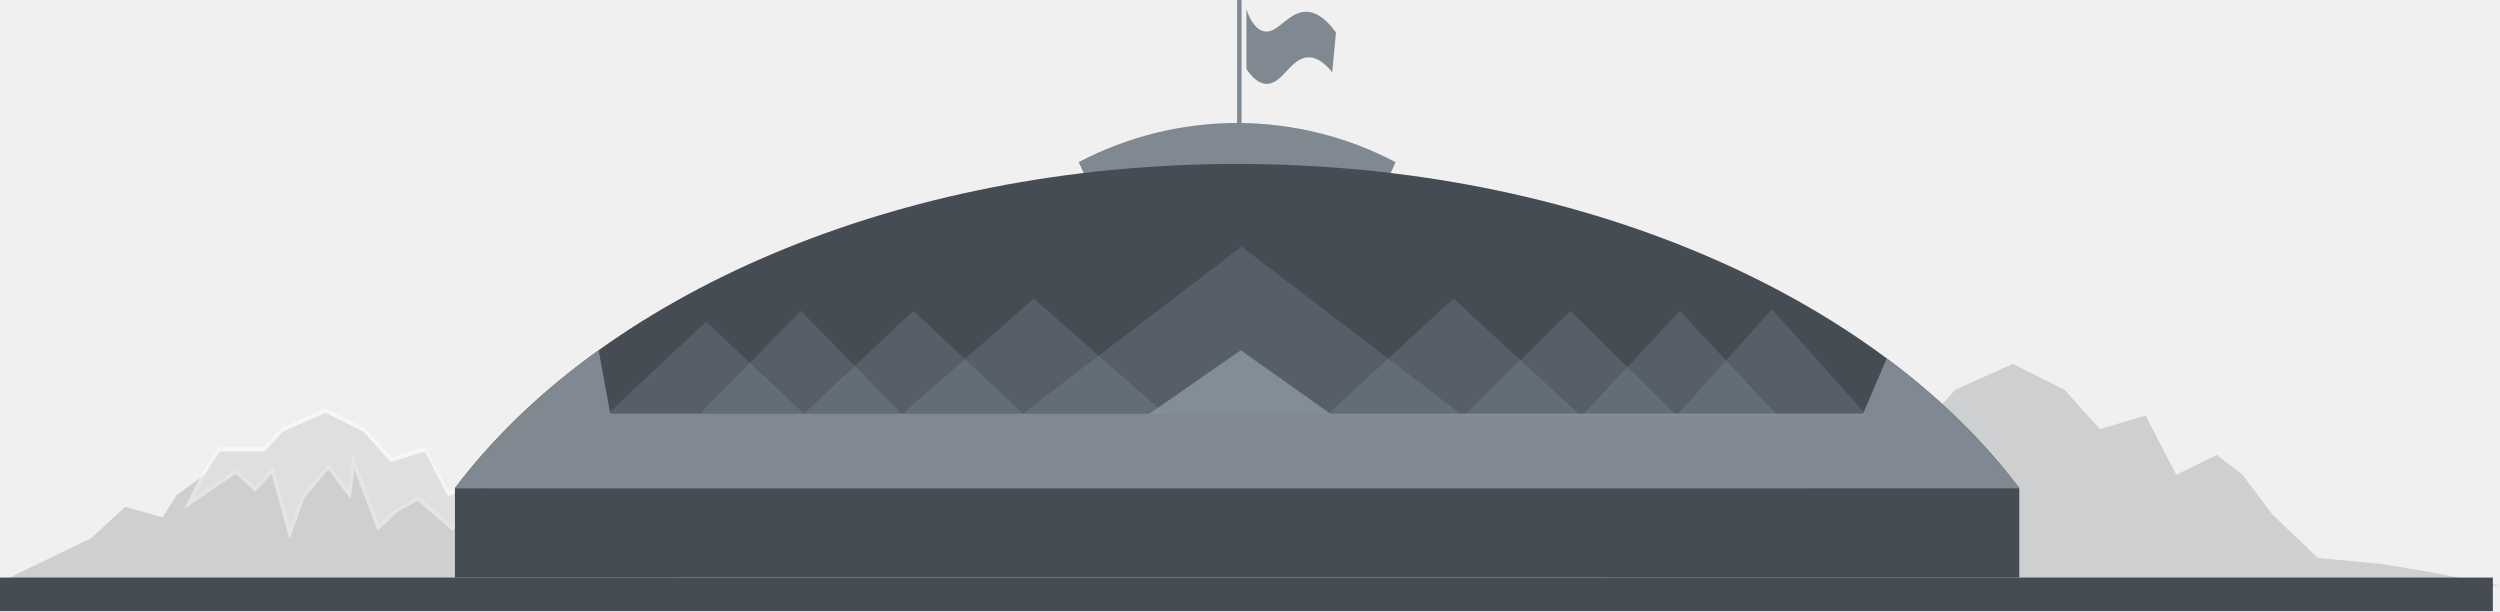
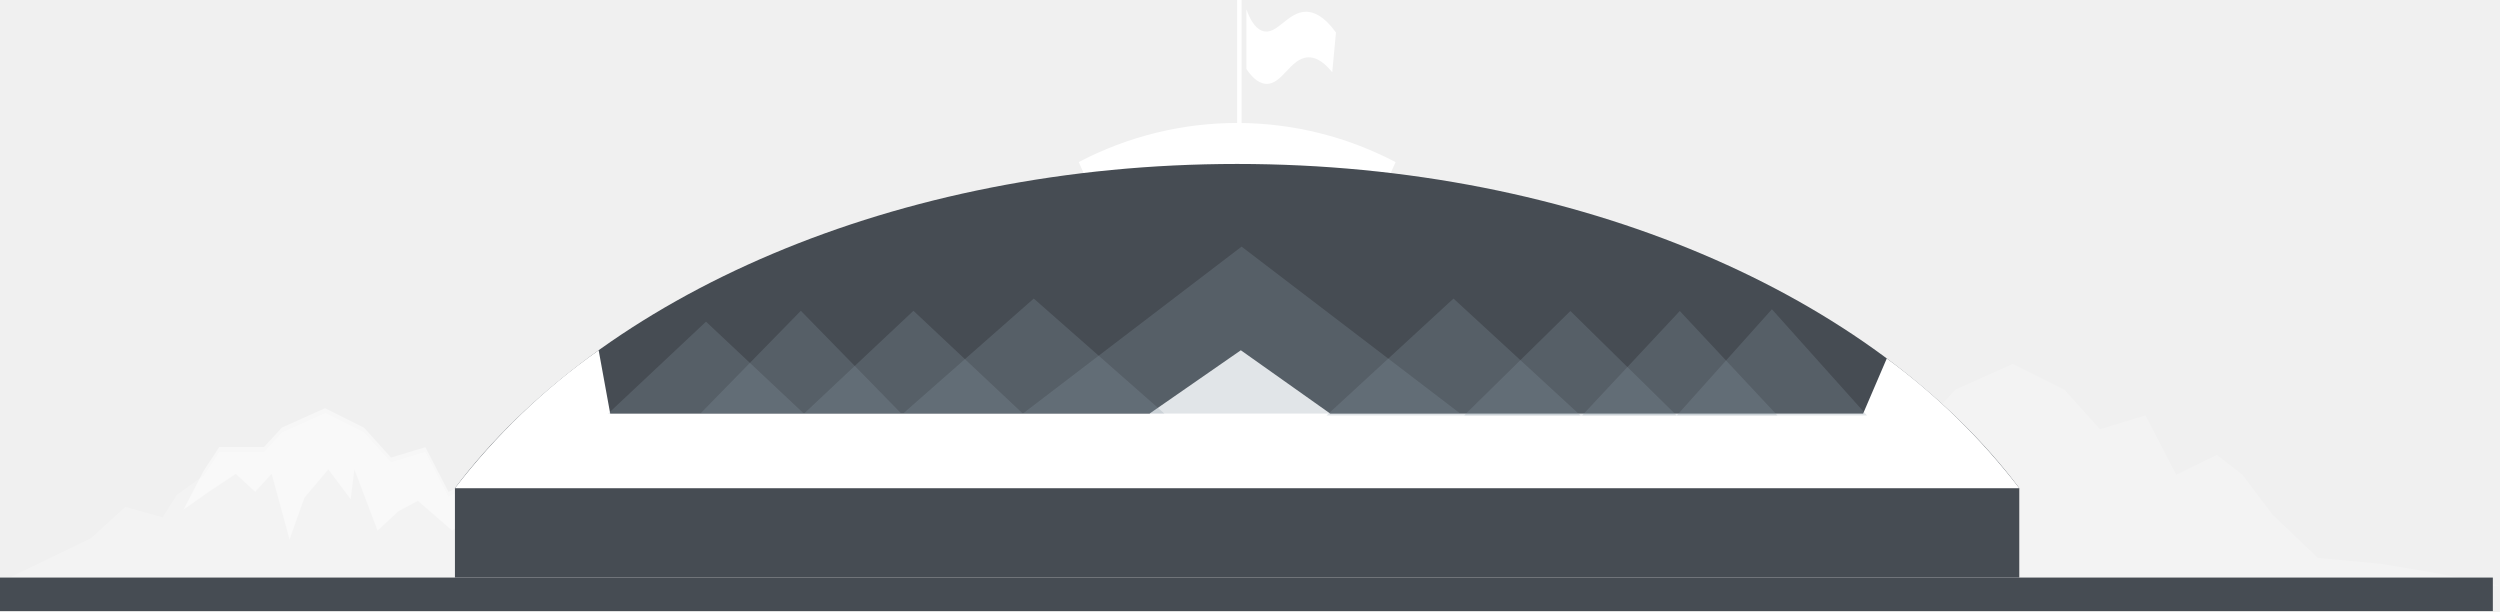
<svg xmlns="http://www.w3.org/2000/svg" viewBox="0 0 670.92 164">
  <defs>
-     <style>.cls-1,.cls-7{fill:#464c53;}.cls-1{opacity:0.2;}.cls-2{fill:#808991;}.cls-3{opacity:0.46;}.cls-4{fill:#f1f2f2;}.cls-5{fill:#fff;}.cls-6{fill:none;stroke:#474c54;stroke-miterlimit:10;}.cls-8{fill:#8999a5;opacity:0.25;}</style>
+     <style>.cls-1,.cls-2{fill:#fff;}.cls-1{opacity:0.2;}.cls-3{opacity:0.46;}.cls-4{fill:none;stroke:#474c54;stroke-miterlimit:10;}.cls-5{fill:#464c53;}.cls-6{fill:#8999a5;opacity:0.25;}</style>
  </defs>
  <g id="Layer_2" data-name="Layer 2">
    <g id="Layer_1-2" data-name="Layer 1">
      <polygon class="cls-1" points="425.94 157.17 456.76 142.29 468.98 131.13 482.27 134.85 487.31 126.88 496.88 119.97 502.46 111.47 518.4 111.47 524.78 104.56 540.19 97.65 554.01 104.56 563.57 115.19 575.79 111.47 584.03 127.41 594.92 122.09 601.83 127.41 609.8 138.03 622.03 149.73 639.03 151.32 651.78 153.45 670.92 157.17 425.94 157.17" />
      <path class="cls-2" d="M332.5,33a91.62,91.62,0,0,0-43,10.5l3,6.73L332,48l39.53,2.24,3-6.73A91.59,91.59,0,0,0,332.5,33Z" />
      <polygon class="cls-1" points="1.17 155.67 24.41 144.45 33.62 136.03 43.64 138.84 47.44 132.83 54.66 127.62 58.86 121.21 70.88 121.21 75.69 116 87.31 110.79 97.73 116 104.94 124.01 114.16 121.21 120.36 133.23 128.58 129.22 133.79 133.23 139.8 141.24 149.01 150.06 161.83 151.26 171.45 152.86 185.87 155.67 1.17 155.67" />
      <g class="cls-3">
-         <polygon class="cls-4" points="73.13 126.15 68.45 131.26 63.32 126.52 55.78 131.55 50.64 135.18 55.1 126.59 59.13 120.44 71.1 120.44 75.99 115.15 87.3 110.08 97.42 115.14 104.78 123.32 113.9 120.55 120.15 132.63 127.83 128.88 127.06 131.99 130.03 140.59 126.6 137.3 121.37 141.72 112.22 133.76 106.65 136.76 101.54 141.51 94.88 123.89 93.78 132.68 88.13 125.15 81.26 133.31 77.76 143.12 73.13 126.15" />
-         <path class="cls-5" d="M87.29,110.63l9.82,4.91,7.09,7.87.43.47.61-.19,8.42-2.56,5.83,11.28.45.87.88-.43,6.28-3.07-.48,1.92-.07.29.1.28,2.25,6.51-1.62-1.55-.65-.62-.69.58-4.55,3.85-8.57-7.45-.52-.45-.61.33-5.21,2.8-.11.06-.09.09-4.52,4.2-5.68-15-1.43-3.77-.5,4-.69,5.56-4.52-6-.75-1-.81,1-6.41,7.61-.12.14-.06.17-2.94,8.22-4-14.56-.48-1.75-1.22,1.34-3.73,4.07-4.47-4.13-.58-.53-.65.44-7.23,4.82L52,133.58l3.49-6.72,3.88-5.92H71.32l.3-.32,4.67-5.06,11-4.93m0-1.11-11.62,5.21-4.81,5.21h-12l-4.21,6.41-5.41,10.42L56.06,132l7.21-4.81L68.48,132l4.41-4.81,4.81,17.63,4-11.22L88.11,126l6,8,1-8,6.21,16.43,5.61-5.21,5.21-2.8,9.22,8,5.21-4.41,4.61,4.41L127.58,132l1-4-8.21,4-6.21-12-9.22,2.8-7.21-8-10.42-5.21Z" />
+         <polygon class="cls-2" points="73.13 126.15 68.45 131.26 63.32 126.52 55.78 131.55 50.64 135.18 55.1 126.59 59.13 120.44 71.1 120.44 75.99 115.15 87.3 110.08 97.42 115.14 104.78 123.32 113.9 120.55 120.15 132.63 127.83 128.88 127.06 131.99 130.03 140.59 126.6 137.3 121.37 141.72 112.22 133.76 106.65 136.76 101.54 141.51 94.88 123.89 93.78 132.68 88.13 125.15 81.26 133.31 77.76 143.12 73.13 126.15" />
+         <path class="cls-2" d="M87.29,110.63l9.82,4.91,7.09,7.87.43.47.61-.19,8.42-2.56,5.83,11.28.45.87.88-.43,6.28-3.07-.48,1.92-.07.29.1.28,2.25,6.51-1.62-1.55-.65-.62-.69.58-4.55,3.85-8.57-7.45-.52-.45-.61.33-5.21,2.8-.11.06-.09.09-4.52,4.2-5.68-15-1.43-3.77-.5,4-.69,5.56-4.52-6-.75-1-.81,1-6.41,7.61-.12.14-.06.17-2.94,8.22-4-14.56-.48-1.75-1.22,1.34-3.73,4.07-4.47-4.13-.58-.53-.65.44-7.23,4.82L52,133.58l3.49-6.72,3.88-5.92H71.32l.3-.32,4.67-5.06,11-4.93m0-1.11-11.62,5.21-4.81,5.21h-12l-4.21,6.41-5.41,10.42L56.06,132l7.21-4.81L68.48,132l4.41-4.81,4.81,17.63,4-11.22L88.11,126l6,8,1-8,6.21,16.43,5.61-5.21,5.21-2.8,9.22,8,5.21-4.41,4.61,4.41L127.58,132l1-4-8.21,4-6.21-12-9.22,2.8-7.21-8-10.42-5.21Z" />
      </g>
-       <path class="cls-6" d="M234.09,161.55" />
-       <path class="cls-6" d="M157.86,162.27" />
-       <path class="cls-6" d="M136.36,163.92" />
-       <path class="cls-6" d="M114.19,161" />
-       <path class="cls-6" d="M90.77,162" />
-       <rect class="cls-7" y="155" width="669" height="9" />
-       <path class="cls-7" d="M541.91,131C503,79.36,423.61,44,332,44S161,79.36,122.09,131Z" />
-       <rect class="cls-7" x="122.09" y="131" width="419.82" height="24" />
+       <path class="cls-4" d="M234.09,161.55" />
+       <path class="cls-4" d="M157.86,162.27" />
+       <path class="cls-4" d="M136.36,163.92" />
+       <path class="cls-4" d="M114.19,161" />
+       <path class="cls-4" d="M90.77,162" />
+       <rect class="cls-5" y="155" width="669" height="9" />
+       <path class="cls-5" d="M541.91,131C503,79.36,423.61,44,332,44S161,79.36,122.09,131Z" />
+       <rect class="cls-5" x="122.09" y="131" width="419.82" height="24" />
      <path class="cls-2" d="M333,94l-24.5,17H163.76l-3.1-17a177.69,177.69,0,0,0-38.57,37H541.91a176.22,176.22,0,0,0-35.56-34.8L500,111H357Z" />
-       <polygon class="cls-8" points="189.47 86.33 215.73 111 163.2 111 189.47 86.33" />
-       <polygon class="cls-8" points="214.92 83.41 241.89 111 187.95 111 214.92 83.41" />
-       <polygon class="cls-8" points="245.14 83.41 274.5 111 215.78 111 245.14 83.41" />
-       <polygon class="cls-8" points="277.43 80.13 312.5 111 242.35 111 277.43 80.13" />
-       <polygon class="cls-8" points="475.52 83 450.01 111.5 501.04 111.5 475.52 83" />
-       <polygon class="cls-8" points="450.8 83.47 424.6 111.5 476.99 111.5 450.8 83.47" />
-       <polygon class="cls-8" points="421.44 83.47 392.92 111.5 449.96 111.5 421.44 83.47" />
-       <polygon class="cls-8" points="390.07 80.13 356 111.5 424.15 111.5 390.07 80.13" />
-       <polygon class="cls-8" points="333.2 66.19 391.89 111 274.5 111 333.2 66.19" />
+       <polygon class="cls-6" points="189.47 86.33 215.73 111 163.2 111 189.47 86.33" />
+       <polygon class="cls-6" points="214.92 83.41 241.89 111 187.95 111 214.92 83.41" />
+       <polygon class="cls-6" points="245.14 83.41 274.5 111 215.78 111 245.14 83.41" />
+       <polygon class="cls-6" points="277.43 80.13 312.5 111 242.35 111 277.43 80.13" />
+       <polygon class="cls-6" points="475.52 83 450.01 111.5 501.04 111.5 475.52 83" />
+       <polygon class="cls-6" points="450.8 83.47 424.6 111.5 476.99 111.5 450.8 83.47" />
+       <polygon class="cls-6" points="421.44 83.47 392.92 111.5 449.96 111.5 421.44 83.47" />
+       <polygon class="cls-6" points="390.07 80.13 356 111.5 424.15 111.5 390.07 80.13" />
+       <polygon class="cls-6" points="333.2 66.19 391.89 111 274.5 111 333.2 66.19" />
      <rect class="cls-2" x="332" width="1.2" height="36" />
      <path class="cls-2" d="M334.5,2.5v16c1.09,1.66,2.88,3.83,5.19,4,4.41.33,6.56-6.92,11.35-7.11,1.48-.06,3.7.53,6.49,4l1-10.67c-3.25-4.51-6-5.54-7.95-5.57-5.08-.06-7.94,6.57-11.84,5.12C336.61,7.5,335.3,4.77,334.5,2.5Z" />
    </g>
  </g>
</svg>
